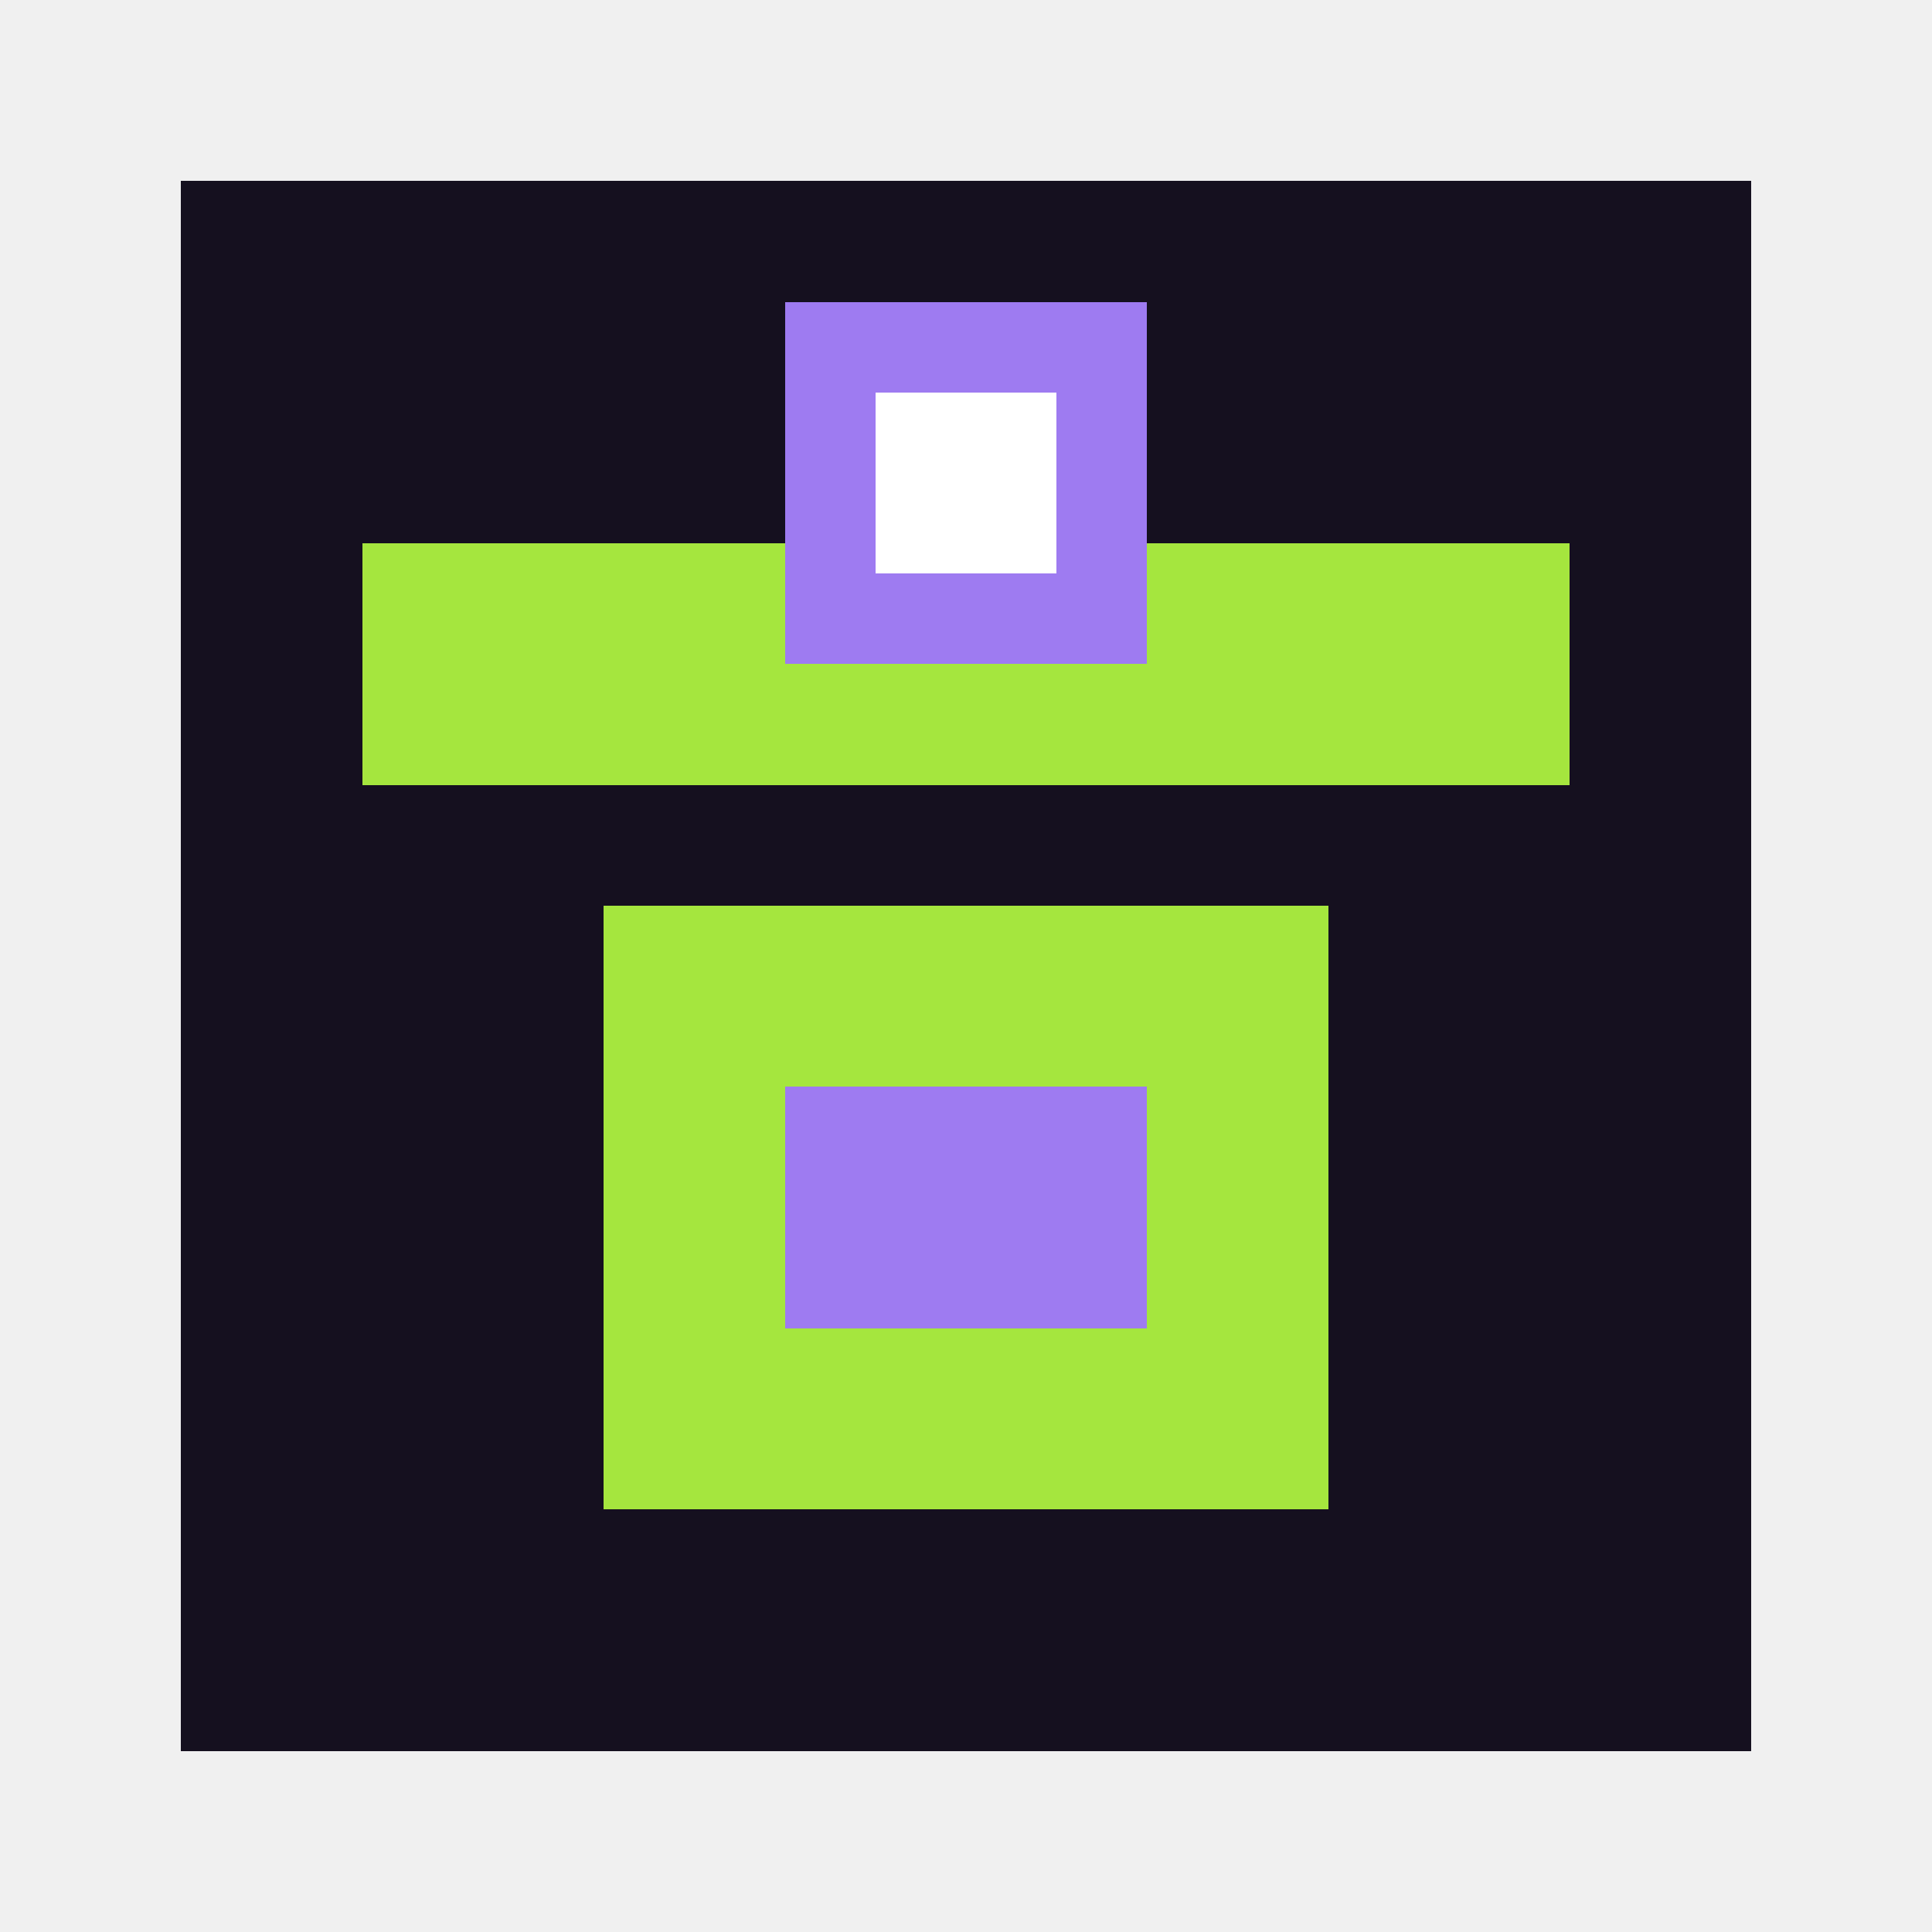
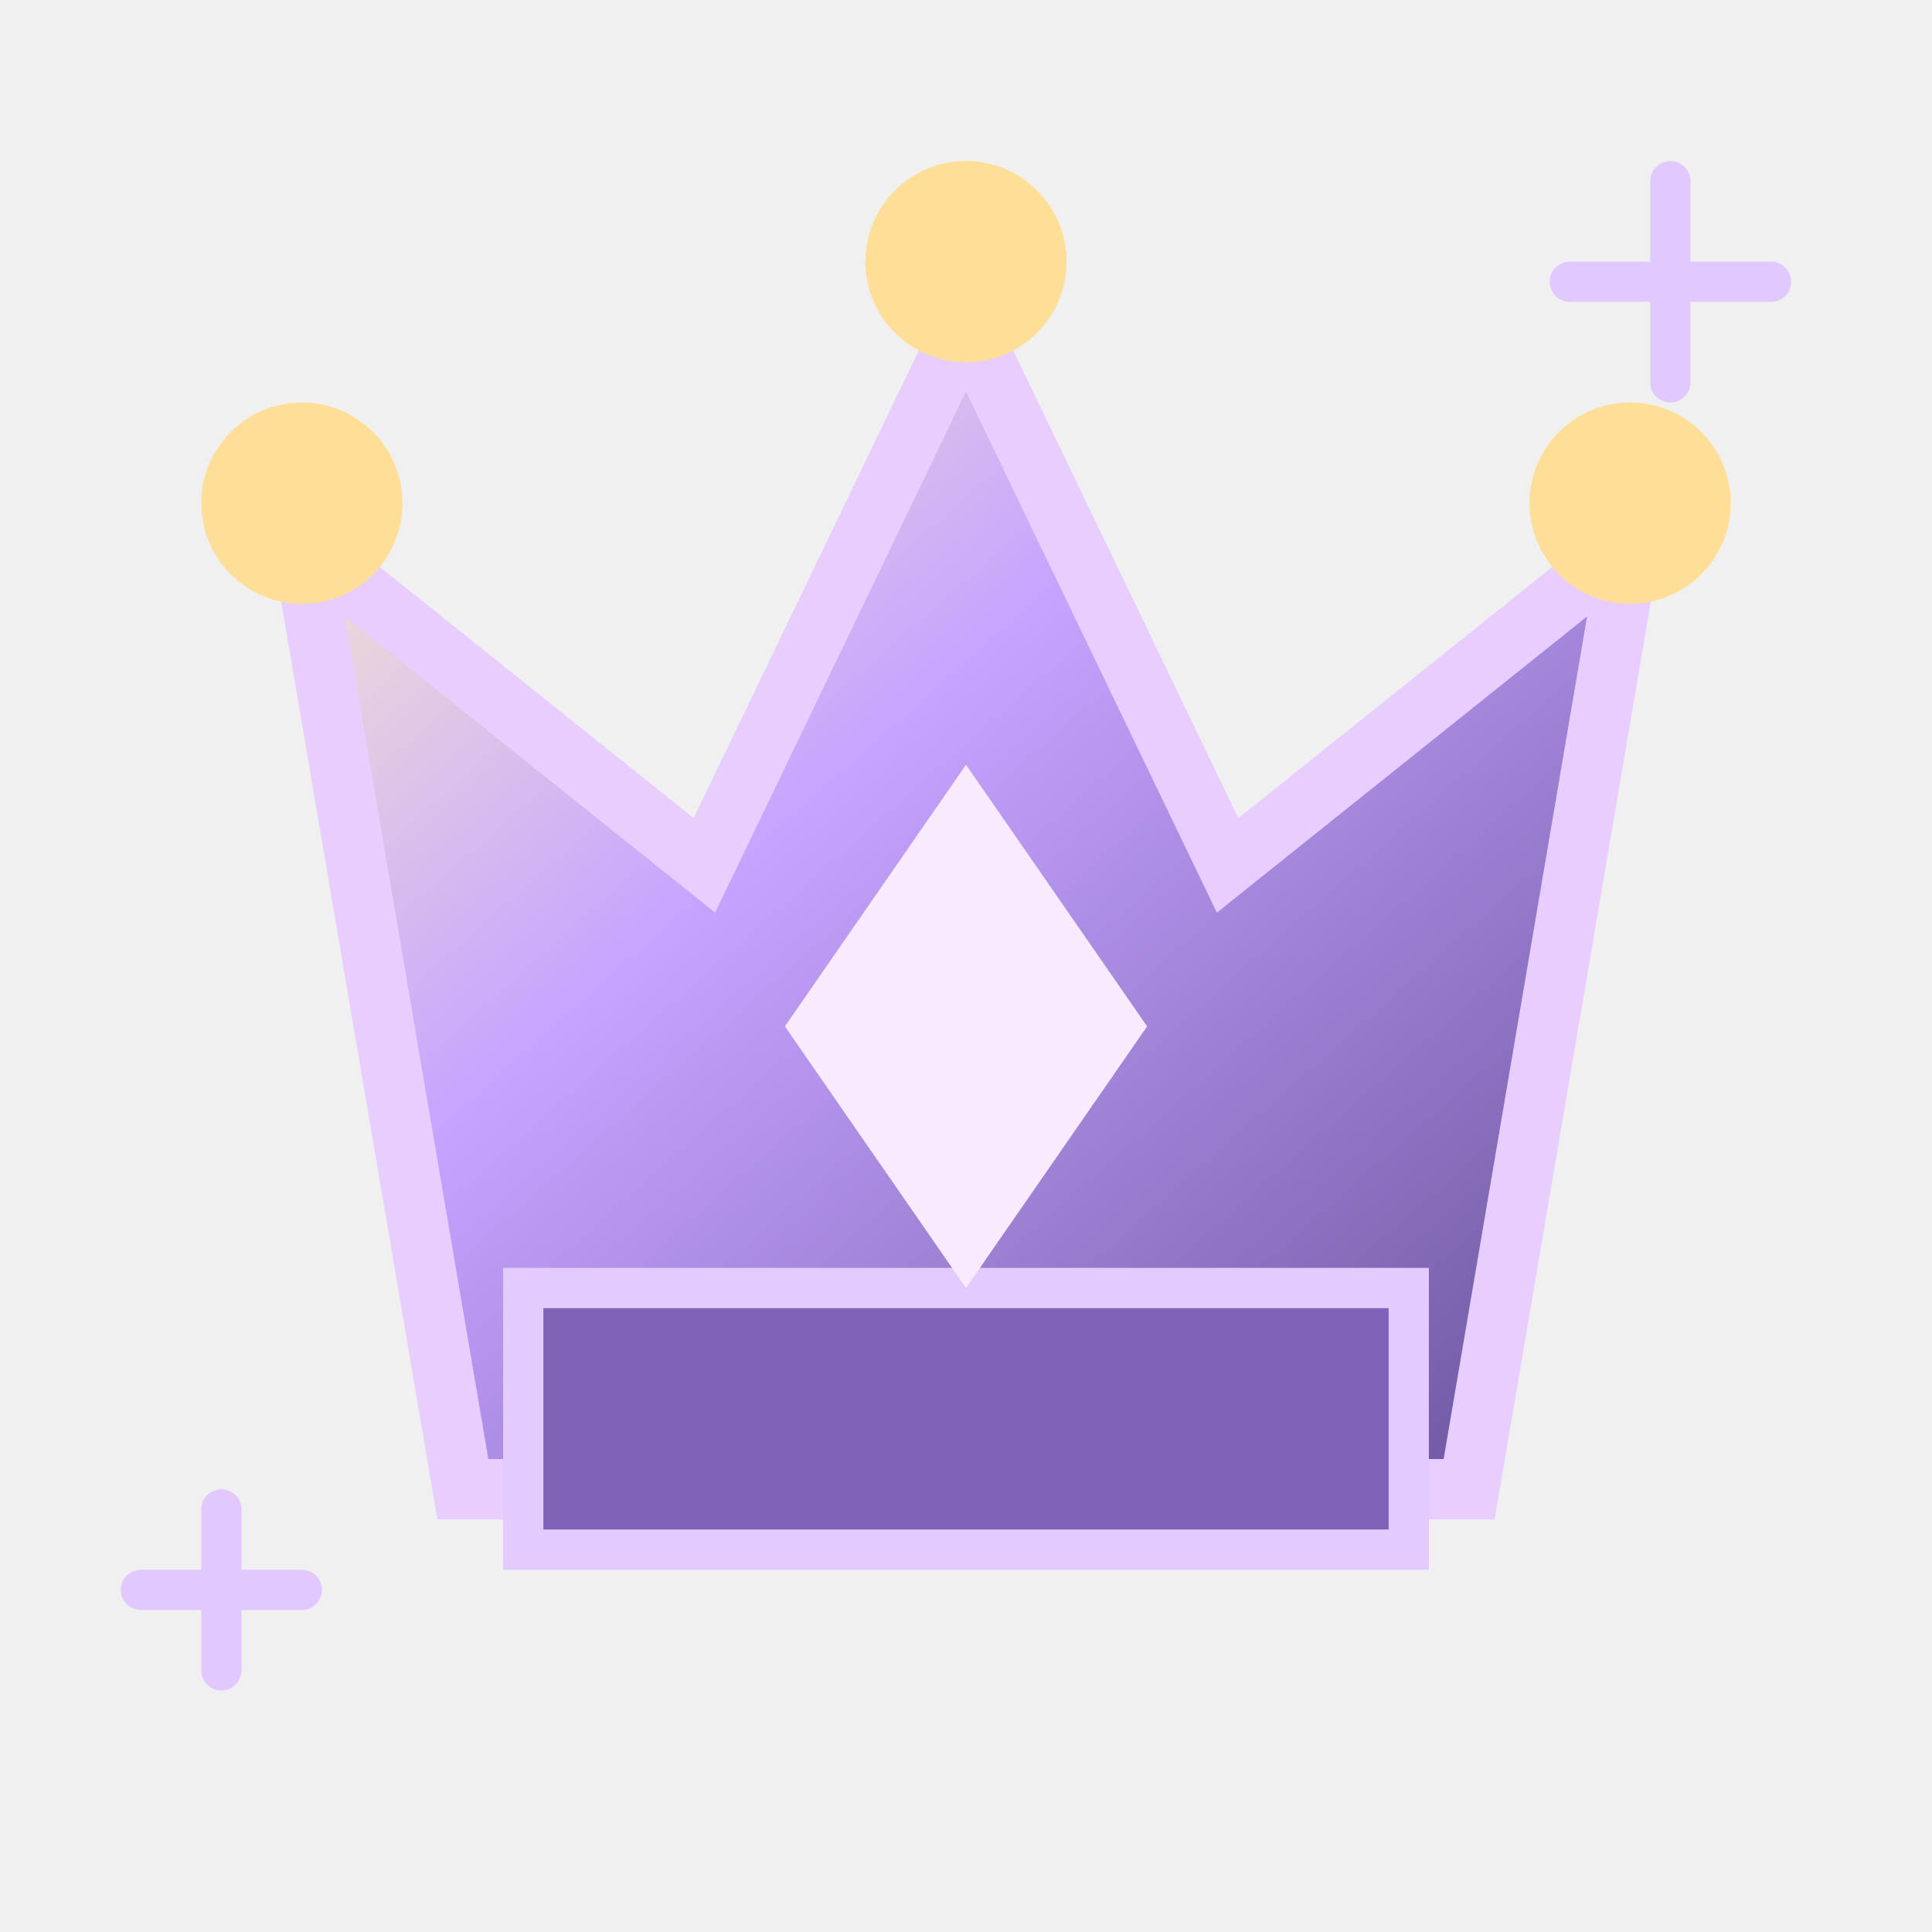
- <svg xmlns="http://www.w3.org/2000/svg" viewBox="0 0 64 64" shape-rendering="crispEdges">
-   <path fill="#15101f" d="M6 6h52v52H6z" />
-   <path fill="#a5e63e" d="M12 18h40v8H12zm8 12h24v20H20z" />
-   <path fill="#9e7bf1" d="M26 10h12v12H26zm0 26h12v8H26z" />
-   <path fill="#fff" d="M29 13h6v6h-6z" />
+ <svg xmlns="http://www.w3.org/2000/svg" viewBox="0 0 96 96">
+   <defs>
+     <linearGradient id="g" x2="1" y2="1">
+       <stop stop-color="#fff3c7" />
+       <stop offset=".4" stop-color="#c6a3ff" />
+       <stop offset="1" stop-color="#655098" />
+     </linearGradient>
+   </defs>
+   <path d="m15 27 20 16 13-27 13 27 20-16-8 47H23Z" fill="url(#g)" stroke="#e8cdff" stroke-width="3" />
+   <path d="M26 64h44v13H26Z" fill="#8062b6" stroke="#e3caff" stroke-width="2" />
+   <path d="m48 38 9 13-9 13-9-13Z" fill="#f8ebff" />
+   <g fill="#ffdf98">
+     <circle cx="15" cy="25" r="5" />
+     <circle cx="48" cy="13" r="5" />
+     <circle cx="81" cy="25" r="5" />
+   </g>
+   <path d="M83 9v10m-5-5h10M11 75v8m-4-4h8" stroke="#e1c9ff" stroke-width="2" stroke-linecap="round" />
</svg>
